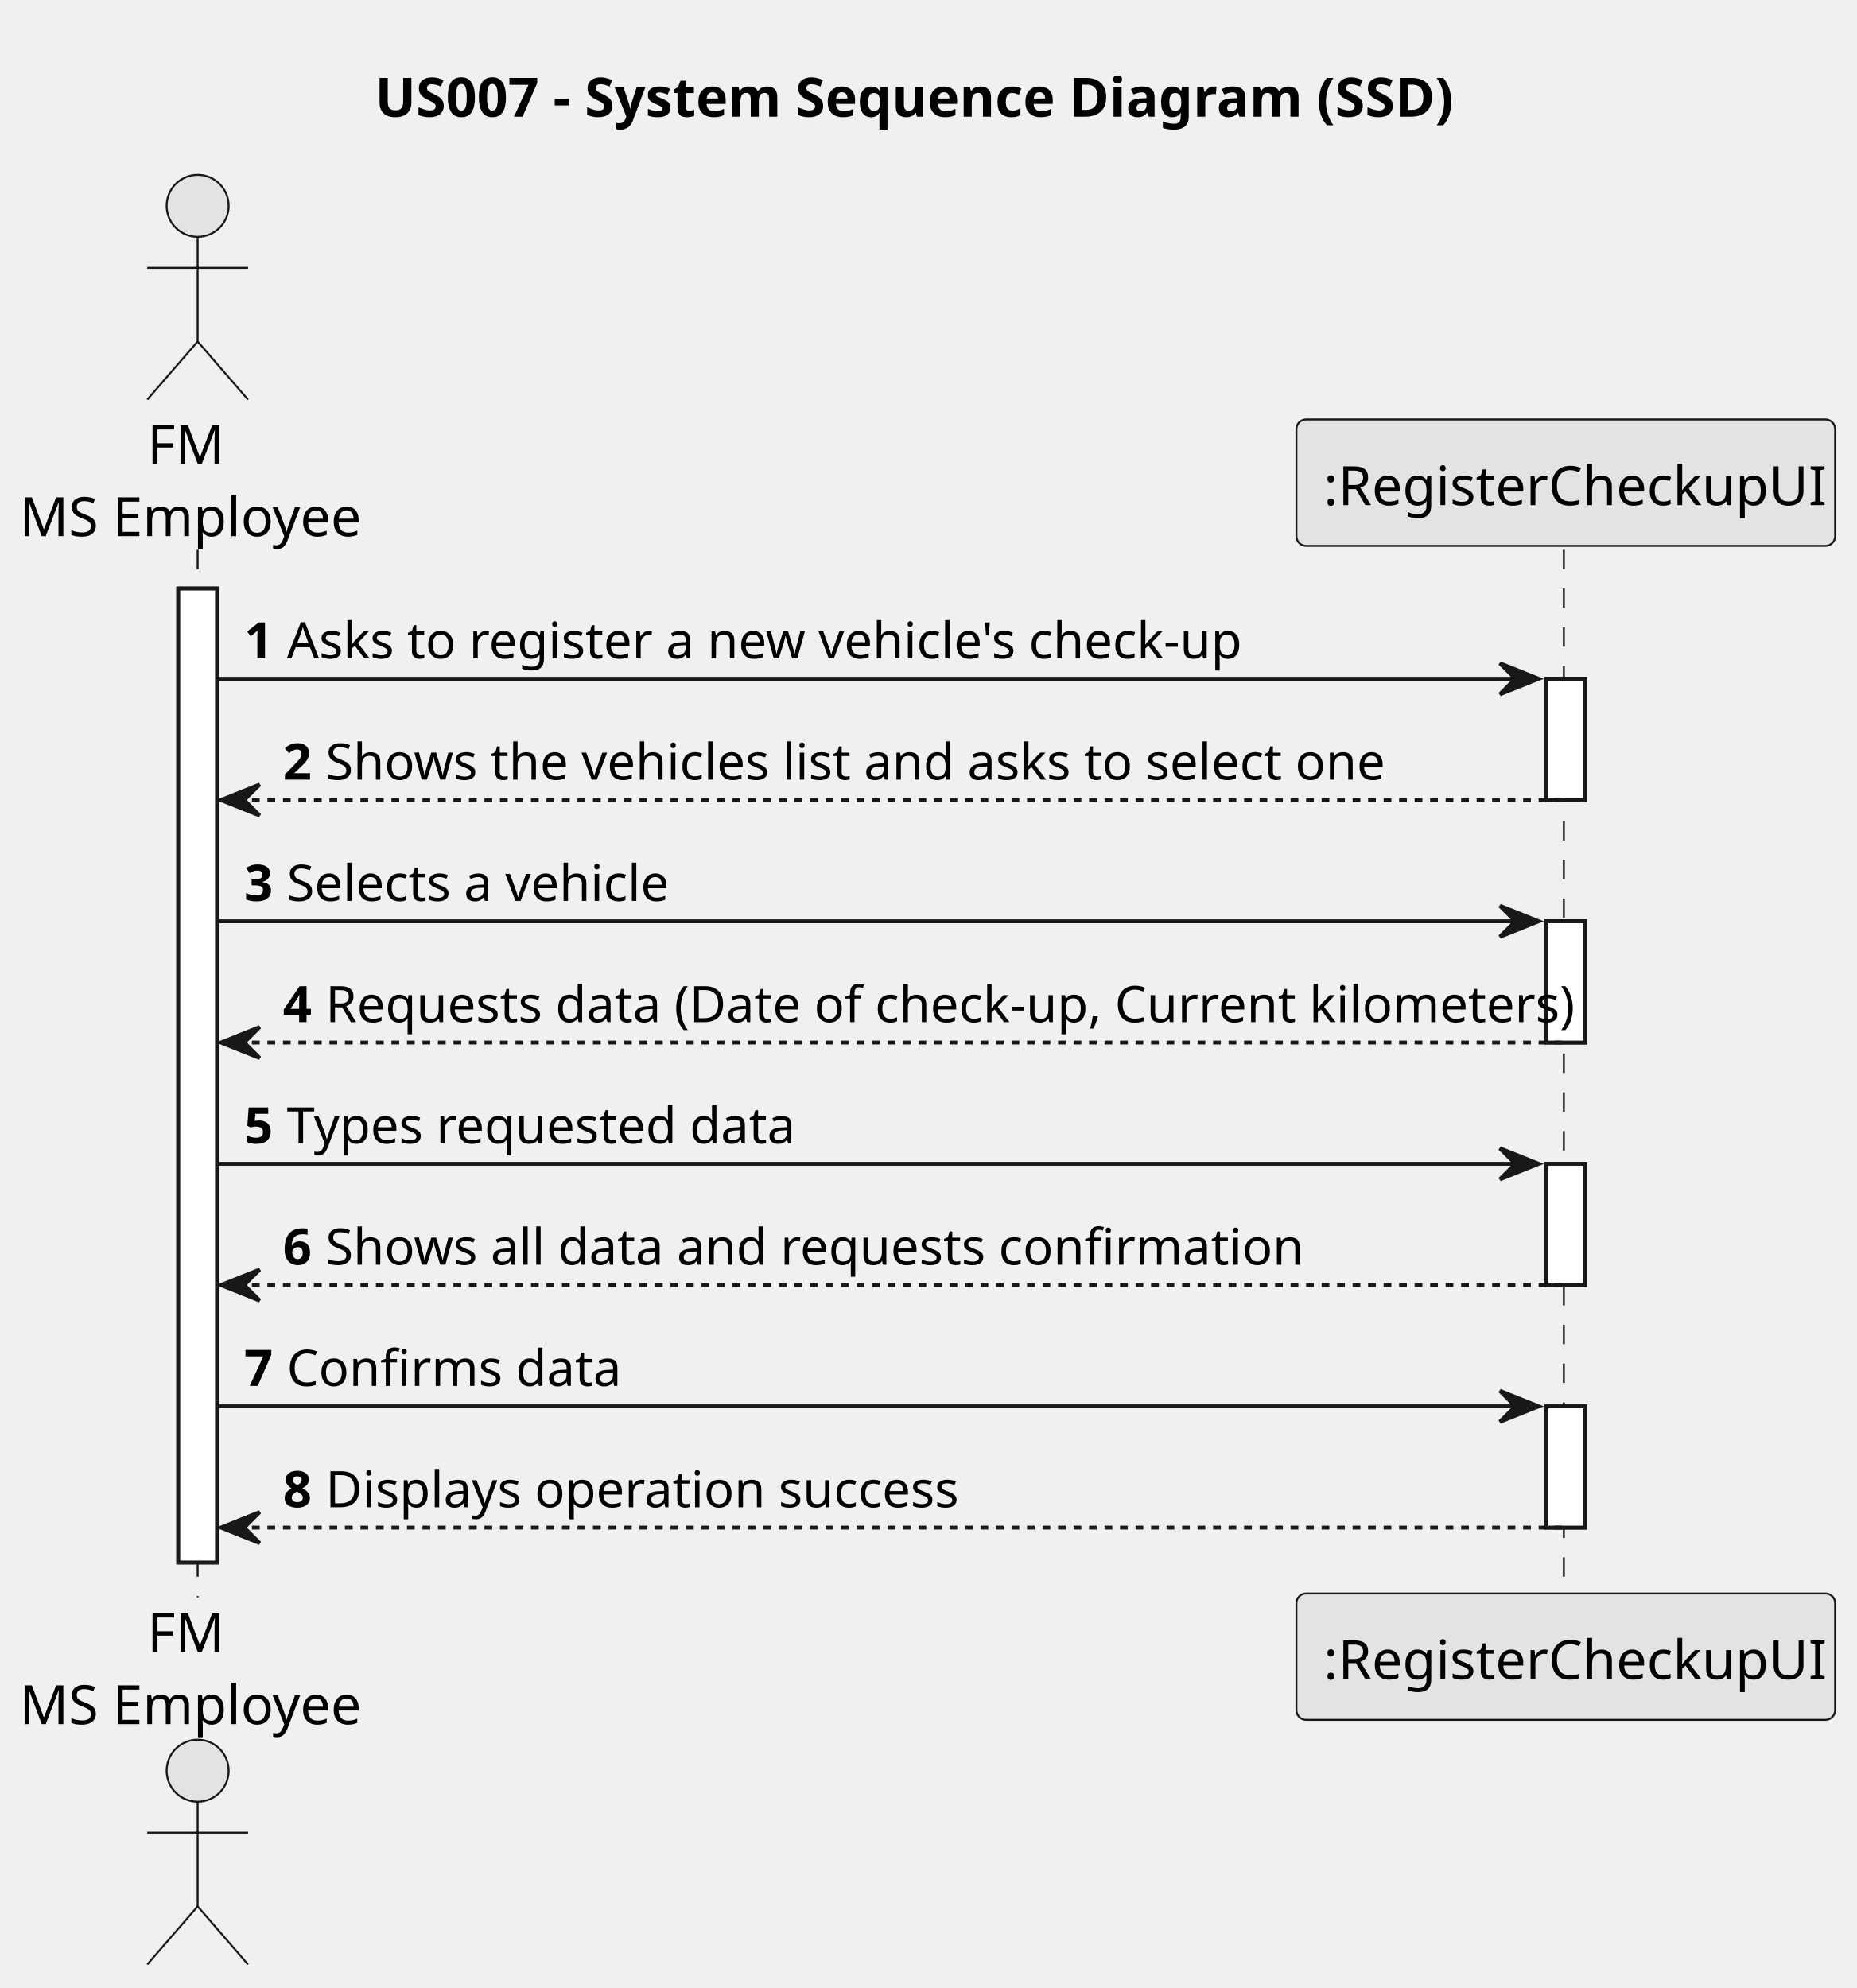
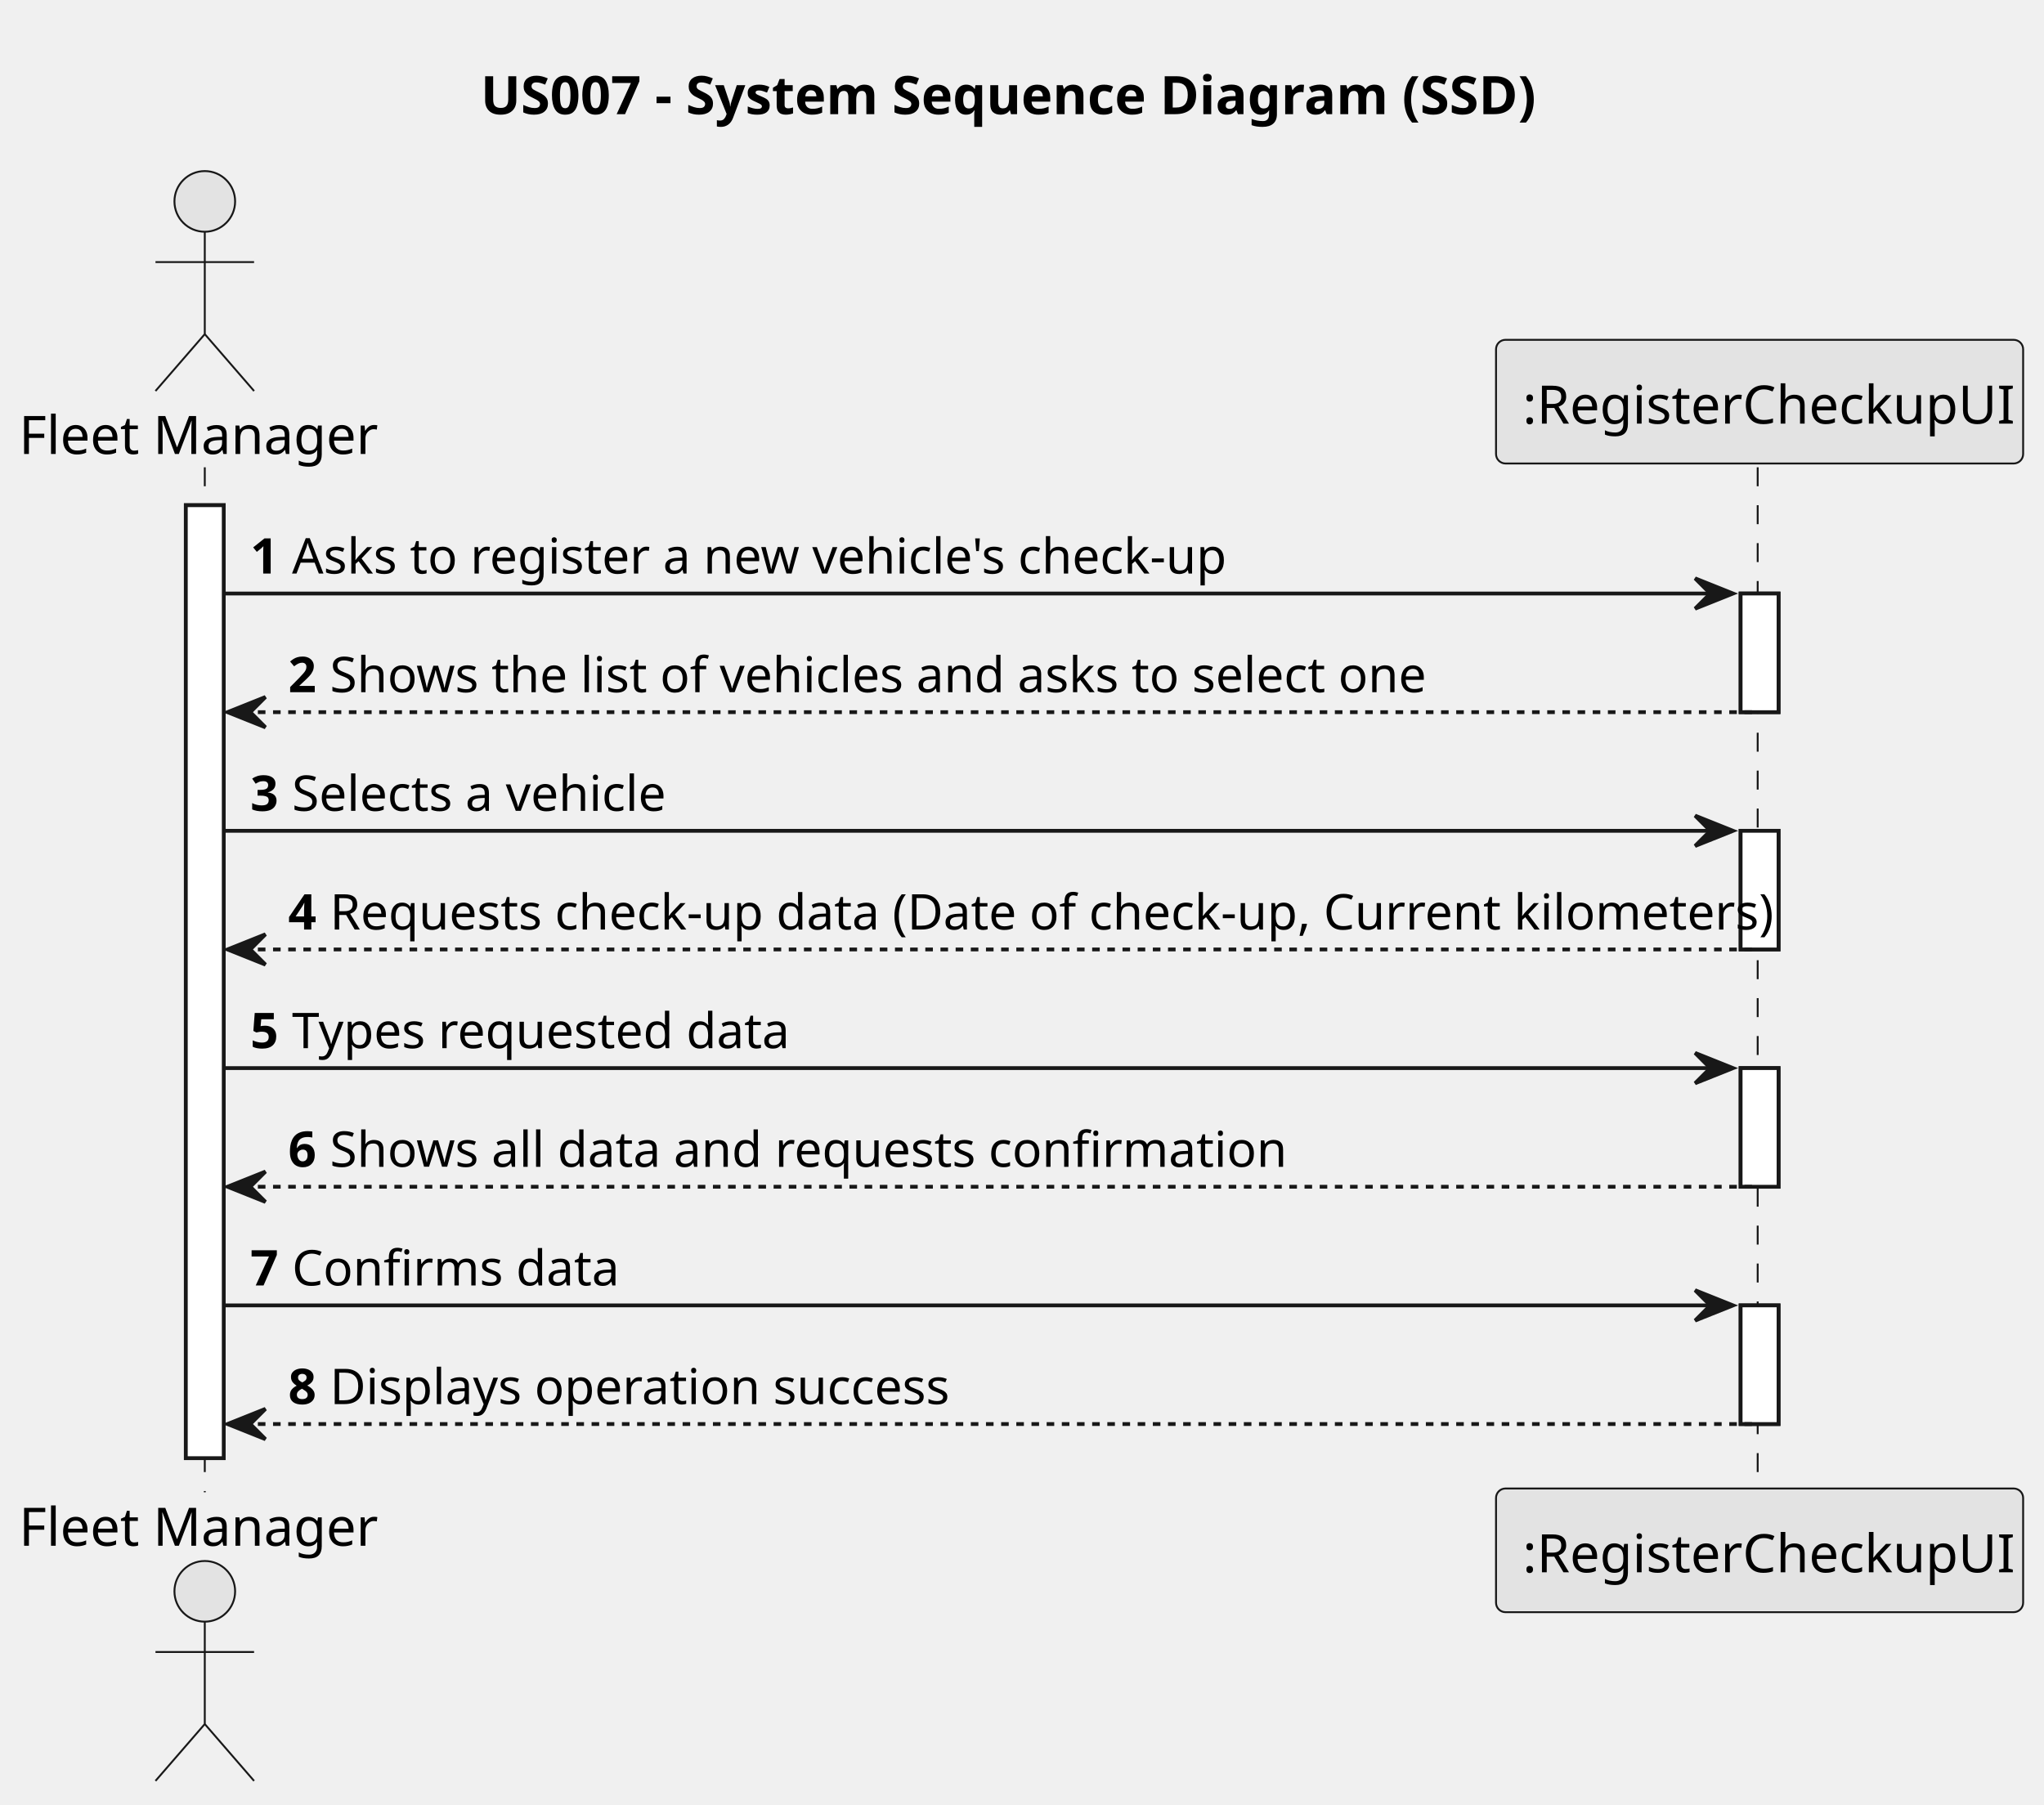
- <svg xmlns="http://www.w3.org/2000/svg" contentStyleType="text/css" height="513px" preserveAspectRatio="none" style="width:479px;height:513px;background:#FFFFFF;" version="1.1" viewBox="0 0 479 513" width="479px" zoomAndPan="magnify">
+ <svg xmlns="http://www.w3.org/2000/svg" contentStyleType="text/css" height="476px" preserveAspectRatio="none" style="width:539px;height:476px;background:#FFFFFF;" version="1.1" viewBox="0 0 539 476" width="539px" zoomAndPan="magnify">
  <defs />
  <g>
-     <text fill="#000000" font-family="sans-serif" font-size="14" font-weight="bold" lengthAdjust="spacing" textLength="284" x="96.75" y="30.107">US007 - System Sequence Diagram (SSD)</text>
-     <rect fill="#FFFFFF" height="251.328" style="stroke:#181818;stroke-width:1.0;" width="10" x="46" y="151.863" />
-     <rect fill="#FFFFFF" height="31.291" style="stroke:#181818;stroke-width:1.0;" width="10" x="399" y="175.154" />
-     <rect fill="#FFFFFF" height="31.291" style="stroke:#181818;stroke-width:1.0;" width="10" x="399" y="237.736" />
-     <rect fill="#FFFFFF" height="31.291" style="stroke:#181818;stroke-width:1.0;" width="10" x="399" y="300.318" />
-     <rect fill="#FFFFFF" height="31.291" style="stroke:#181818;stroke-width:1.0;" width="10" x="399" y="362.9" />
-     <line style="stroke:#181818;stroke-width:0.5;stroke-dasharray:5.0,5.0;" x1="51" x2="51" y1="141.863" y2="412.191" />
-     <line style="stroke:#181818;stroke-width:0.5;stroke-dasharray:5.0,5.0;" x1="403.5" x2="403.5" y1="141.863" y2="412.191" />
-     <text fill="#000000" font-family="sans-serif" font-size="14" lengthAdjust="spacing" textLength="20" x="38" y="119.728">FM</text>
-     <text fill="#000000" font-family="sans-serif" font-size="14" lengthAdjust="spacing" textLength="86" x="5" y="138.35">MS Employee</text>
-     <ellipse cx="51" cy="53.121" fill="#E3E3E3" rx="8" ry="8" style="stroke:#181818;stroke-width:0.5;" />
-     <path d="M51,61.121 L51,88.121 M38,69.121 L64,69.121 M51,88.121 L38,103.121 M51,88.121 L64,103.121 " fill="none" style="stroke:#181818;stroke-width:0.5;" />
-     <text fill="#000000" font-family="sans-serif" font-size="14" lengthAdjust="spacing" textLength="20" x="38" y="426.299">FM</text>
-     <text fill="#000000" font-family="sans-serif" font-size="14" lengthAdjust="spacing" textLength="86" x="5" y="444.92">MS Employee</text>
-     <ellipse cx="51" cy="456.934" fill="#E3E3E3" rx="8" ry="8" style="stroke:#181818;stroke-width:0.5;" />
-     <path d="M51,464.934 L51,491.934 M38,472.934 L64,472.934 M51,491.934 L38,506.934 M51,491.934 L64,506.934 " fill="none" style="stroke:#181818;stroke-width:0.5;" />
-     <rect fill="#E3E3E3" height="32.621" rx="2.5" ry="2.5" style="stroke:#181818;stroke-width:0.5;" width="139" x="334.5" y="108.242" />
-     <text fill="#000000" font-family="sans-serif" font-size="14" lengthAdjust="spacing" textLength="125" x="341.5" y="130.35">:RegisterCheckupUI</text>
-     <rect fill="#E3E3E3" height="32.621" rx="2.5" ry="2.5" style="stroke:#181818;stroke-width:0.5;" width="139" x="334.5" y="411.191" />
-     <text fill="#000000" font-family="sans-serif" font-size="14" lengthAdjust="spacing" textLength="125" x="341.5" y="433.299">:RegisterCheckupUI</text>
-     <rect fill="#FFFFFF" height="251.328" style="stroke:#181818;stroke-width:1.0;" width="10" x="46" y="151.863" />
-     <rect fill="#FFFFFF" height="31.291" style="stroke:#181818;stroke-width:1.0;" width="10" x="399" y="175.154" />
-     <rect fill="#FFFFFF" height="31.291" style="stroke:#181818;stroke-width:1.0;" width="10" x="399" y="237.736" />
-     <rect fill="#FFFFFF" height="31.291" style="stroke:#181818;stroke-width:1.0;" width="10" x="399" y="300.318" />
-     <rect fill="#FFFFFF" height="31.291" style="stroke:#181818;stroke-width:1.0;" width="10" x="399" y="362.9" />
-     <polygon fill="#181818" points="387,171.154,397,175.154,387,179.154,391,175.154" style="stroke:#181818;stroke-width:1.0;" />
-     <line style="stroke:#181818;stroke-width:1.0;" x1="56" x2="393" y1="175.154" y2="175.154" />
-     <text fill="#000000" font-family="sans-serif" font-size="13" font-weight="bold" lengthAdjust="spacing" textLength="7" x="63" y="169.892">1</text>
-     <text fill="#000000" font-family="sans-serif" font-size="13" lengthAdjust="spacing" textLength="239" x="74" y="169.892">Asks to register a new vehicle's check-up</text>
-     <polygon fill="#181818" points="67,202.445,57,206.445,67,210.445,63,206.445" style="stroke:#181818;stroke-width:1.0;" />
-     <line style="stroke:#181818;stroke-width:1.0;stroke-dasharray:2.0,2.0;" x1="61" x2="403" y1="206.445" y2="206.445" />
-     <text fill="#000000" font-family="sans-serif" font-size="13" font-weight="bold" lengthAdjust="spacing" textLength="7" x="73" y="201.183">2</text>
-     <text fill="#000000" font-family="sans-serif" font-size="13" lengthAdjust="spacing" textLength="268" x="84" y="201.183">Shows the vehicles list and asks to select one</text>
-     <polygon fill="#181818" points="387,233.736,397,237.736,387,241.736,391,237.736" style="stroke:#181818;stroke-width:1.0;" />
-     <line style="stroke:#181818;stroke-width:1.0;" x1="56" x2="393" y1="237.736" y2="237.736" />
-     <text fill="#000000" font-family="sans-serif" font-size="13" font-weight="bold" lengthAdjust="spacing" textLength="7" x="63" y="232.474">3</text>
-     <text fill="#000000" font-family="sans-serif" font-size="13" lengthAdjust="spacing" textLength="98" x="74" y="232.474">Selects a vehicle</text>
-     <polygon fill="#181818" points="67,265.027,57,269.027,67,273.027,63,269.027" style="stroke:#181818;stroke-width:1.0;" />
-     <line style="stroke:#181818;stroke-width:1.0;stroke-dasharray:2.0,2.0;" x1="61" x2="403" y1="269.027" y2="269.027" />
-     <text fill="#000000" font-family="sans-serif" font-size="13" font-weight="bold" lengthAdjust="spacing" textLength="7" x="73" y="263.765">4</text>
-     <text fill="#000000" font-family="sans-serif" font-size="13" lengthAdjust="spacing" textLength="308" x="84" y="263.765">Requests data (Date of check-up, Current kilometers)</text>
-     <polygon fill="#181818" points="387,296.318,397,300.318,387,304.318,391,300.318" style="stroke:#181818;stroke-width:1.0;" />
-     <line style="stroke:#181818;stroke-width:1.0;" x1="56" x2="393" y1="300.318" y2="300.318" />
-     <text fill="#000000" font-family="sans-serif" font-size="13" font-weight="bold" lengthAdjust="spacing" textLength="7" x="63" y="295.056">5</text>
-     <text fill="#000000" font-family="sans-serif" font-size="13" lengthAdjust="spacing" textLength="125" x="74" y="295.056">Types requested data</text>
-     <polygon fill="#181818" points="67,327.609,57,331.609,67,335.609,63,331.609" style="stroke:#181818;stroke-width:1.0;" />
-     <line style="stroke:#181818;stroke-width:1.0;stroke-dasharray:2.0,2.0;" x1="61" x2="403" y1="331.609" y2="331.609" />
-     <text fill="#000000" font-family="sans-serif" font-size="13" font-weight="bold" lengthAdjust="spacing" textLength="7" x="73" y="326.347">6</text>
-     <text fill="#000000" font-family="sans-serif" font-size="13" lengthAdjust="spacing" textLength="238" x="84" y="326.347">Shows all data and requests confirmation</text>
-     <polygon fill="#181818" points="387,358.9,397,362.9,387,366.9,391,362.9" style="stroke:#181818;stroke-width:1.0;" />
-     <line style="stroke:#181818;stroke-width:1.0;" x1="56" x2="393" y1="362.9" y2="362.9" />
-     <text fill="#000000" font-family="sans-serif" font-size="13" font-weight="bold" lengthAdjust="spacing" textLength="7" x="63" y="357.638">7</text>
-     <text fill="#000000" font-family="sans-serif" font-size="13" lengthAdjust="spacing" textLength="80" x="74" y="357.638">Confirms data</text>
-     <polygon fill="#181818" points="67,390.191,57,394.191,67,398.191,63,394.191" style="stroke:#181818;stroke-width:1.0;" />
-     <line style="stroke:#181818;stroke-width:1.0;stroke-dasharray:2.0,2.0;" x1="61" x2="403" y1="394.191" y2="394.191" />
-     <text fill="#000000" font-family="sans-serif" font-size="13" font-weight="bold" lengthAdjust="spacing" textLength="7" x="73" y="388.929">8</text>
-     <text fill="#000000" font-family="sans-serif" font-size="13" lengthAdjust="spacing" textLength="160" x="84" y="388.929">Displays operation success</text>
+     <text fill="#000000" font-family="sans-serif" font-size="14" font-weight="bold" lengthAdjust="spacing" textLength="284" x="126.75" y="30.107">US007 - System Sequence Diagram (SSD)</text>
+     <rect fill="#FFFFFF" height="251.328" style="stroke:#181818;stroke-width:1.0;" width="10" x="49" y="133.242" />
+     <rect fill="#FFFFFF" height="31.291" style="stroke:#181818;stroke-width:1.0;" width="10" x="459" y="156.533" />
+     <rect fill="#FFFFFF" height="31.291" style="stroke:#181818;stroke-width:1.0;" width="10" x="459" y="219.115" />
+     <rect fill="#FFFFFF" height="31.291" style="stroke:#181818;stroke-width:1.0;" width="10" x="459" y="281.697" />
+     <rect fill="#FFFFFF" height="31.291" style="stroke:#181818;stroke-width:1.0;" width="10" x="459" y="344.279" />
+     <line style="stroke:#181818;stroke-width:0.5;stroke-dasharray:5.0,5.0;" x1="54" x2="54" y1="123.242" y2="393.57" />
+     <line style="stroke:#181818;stroke-width:0.5;stroke-dasharray:5.0,5.0;" x1="463.5" x2="463.5" y1="123.242" y2="393.57" />
+     <text fill="#000000" font-family="sans-serif" font-size="14" lengthAdjust="spacing" textLength="92" x="5" y="119.728">Fleet Manager</text>
+     <ellipse cx="54" cy="53.121" fill="#E3E3E3" rx="8" ry="8" style="stroke:#181818;stroke-width:0.5;" />
+     <path d="M54,61.121 L54,88.121 M41,69.121 L67,69.121 M54,88.121 L41,103.121 M54,88.121 L67,103.121 " fill="none" style="stroke:#181818;stroke-width:0.5;" />
+     <text fill="#000000" font-family="sans-serif" font-size="14" lengthAdjust="spacing" textLength="92" x="5" y="407.678">Fleet Manager</text>
+     <ellipse cx="54" cy="419.691" fill="#E3E3E3" rx="8" ry="8" style="stroke:#181818;stroke-width:0.5;" />
+     <path d="M54,427.691 L54,454.691 M41,435.691 L67,435.691 M54,454.691 L41,469.691 M54,454.691 L67,469.691 " fill="none" style="stroke:#181818;stroke-width:0.5;" />
+     <rect fill="#E3E3E3" height="32.621" rx="2.5" ry="2.5" style="stroke:#181818;stroke-width:0.5;" width="139" x="394.5" y="89.621" />
+     <text fill="#000000" font-family="sans-serif" font-size="14" lengthAdjust="spacing" textLength="125" x="401.5" y="111.728">:RegisterCheckupUI</text>
+     <rect fill="#E3E3E3" height="32.621" rx="2.5" ry="2.5" style="stroke:#181818;stroke-width:0.5;" width="139" x="394.5" y="392.57" />
+     <text fill="#000000" font-family="sans-serif" font-size="14" lengthAdjust="spacing" textLength="125" x="401.5" y="414.678">:RegisterCheckupUI</text>
+     <rect fill="#FFFFFF" height="251.328" style="stroke:#181818;stroke-width:1.0;" width="10" x="49" y="133.242" />
+     <rect fill="#FFFFFF" height="31.291" style="stroke:#181818;stroke-width:1.0;" width="10" x="459" y="156.533" />
+     <rect fill="#FFFFFF" height="31.291" style="stroke:#181818;stroke-width:1.0;" width="10" x="459" y="219.115" />
+     <rect fill="#FFFFFF" height="31.291" style="stroke:#181818;stroke-width:1.0;" width="10" x="459" y="281.697" />
+     <rect fill="#FFFFFF" height="31.291" style="stroke:#181818;stroke-width:1.0;" width="10" x="459" y="344.279" />
+     <polygon fill="#181818" points="447,152.533,457,156.533,447,160.533,451,156.533" style="stroke:#181818;stroke-width:1.0;" />
+     <line style="stroke:#181818;stroke-width:1.0;" x1="59" x2="453" y1="156.533" y2="156.533" />
+     <text fill="#000000" font-family="sans-serif" font-size="13" font-weight="bold" lengthAdjust="spacing" textLength="7" x="66" y="151.27">1</text>
+     <text fill="#000000" font-family="sans-serif" font-size="13" lengthAdjust="spacing" textLength="239" x="77" y="151.27">Asks to register a new vehicle's check-up</text>
+     <polygon fill="#181818" points="70,183.824,60,187.824,70,191.824,66,187.824" style="stroke:#181818;stroke-width:1.0;" />
+     <line style="stroke:#181818;stroke-width:1.0;stroke-dasharray:2.0,2.0;" x1="64" x2="463" y1="187.824" y2="187.824" />
+     <text fill="#000000" font-family="sans-serif" font-size="13" font-weight="bold" lengthAdjust="spacing" textLength="7" x="76" y="182.561">2</text>
+     <text fill="#000000" font-family="sans-serif" font-size="13" lengthAdjust="spacing" textLength="282" x="87" y="182.561">Shows the list of vehicles and asks to select one</text>
+     <polygon fill="#181818" points="447,215.115,457,219.115,447,223.115,451,219.115" style="stroke:#181818;stroke-width:1.0;" />
+     <line style="stroke:#181818;stroke-width:1.0;" x1="59" x2="453" y1="219.115" y2="219.115" />
+     <text fill="#000000" font-family="sans-serif" font-size="13" font-weight="bold" lengthAdjust="spacing" textLength="7" x="66" y="213.852">3</text>
+     <text fill="#000000" font-family="sans-serif" font-size="13" lengthAdjust="spacing" textLength="98" x="77" y="213.852">Selects a vehicle</text>
+     <polygon fill="#181818" points="70,246.406,60,250.406,70,254.406,66,250.406" style="stroke:#181818;stroke-width:1.0;" />
+     <line style="stroke:#181818;stroke-width:1.0;stroke-dasharray:2.0,2.0;" x1="64" x2="463" y1="250.406" y2="250.406" />
+     <text fill="#000000" font-family="sans-serif" font-size="13" font-weight="bold" lengthAdjust="spacing" textLength="7" x="76" y="245.144">4</text>
+     <text fill="#000000" font-family="sans-serif" font-size="13" lengthAdjust="spacing" textLength="365" x="87" y="245.144">Requests check-up data (Date of check-up, Current kilometers)</text>
+     <polygon fill="#181818" points="447,277.697,457,281.697,447,285.697,451,281.697" style="stroke:#181818;stroke-width:1.0;" />
+     <line style="stroke:#181818;stroke-width:1.0;" x1="59" x2="453" y1="281.697" y2="281.697" />
+     <text fill="#000000" font-family="sans-serif" font-size="13" font-weight="bold" lengthAdjust="spacing" textLength="7" x="66" y="276.435">5</text>
+     <text fill="#000000" font-family="sans-serif" font-size="13" lengthAdjust="spacing" textLength="125" x="77" y="276.435">Types requested data</text>
+     <polygon fill="#181818" points="70,308.988,60,312.988,70,316.988,66,312.988" style="stroke:#181818;stroke-width:1.0;" />
+     <line style="stroke:#181818;stroke-width:1.0;stroke-dasharray:2.0,2.0;" x1="64" x2="463" y1="312.988" y2="312.988" />
+     <text fill="#000000" font-family="sans-serif" font-size="13" font-weight="bold" lengthAdjust="spacing" textLength="7" x="76" y="307.726">6</text>
+     <text fill="#000000" font-family="sans-serif" font-size="13" lengthAdjust="spacing" textLength="238" x="87" y="307.726">Shows all data and requests confirmation</text>
+     <polygon fill="#181818" points="447,340.279,457,344.279,447,348.279,451,344.279" style="stroke:#181818;stroke-width:1.0;" />
+     <line style="stroke:#181818;stroke-width:1.0;" x1="59" x2="453" y1="344.279" y2="344.279" />
+     <text fill="#000000" font-family="sans-serif" font-size="13" font-weight="bold" lengthAdjust="spacing" textLength="7" x="66" y="339.017">7</text>
+     <text fill="#000000" font-family="sans-serif" font-size="13" lengthAdjust="spacing" textLength="80" x="77" y="339.017">Confirms data</text>
+     <polygon fill="#181818" points="70,371.57,60,375.57,70,379.57,66,375.57" style="stroke:#181818;stroke-width:1.0;" />
+     <line style="stroke:#181818;stroke-width:1.0;stroke-dasharray:2.0,2.0;" x1="64" x2="463" y1="375.57" y2="375.57" />
+     <text fill="#000000" font-family="sans-serif" font-size="13" font-weight="bold" lengthAdjust="spacing" textLength="7" x="76" y="370.308">8</text>
+     <text fill="#000000" font-family="sans-serif" font-size="13" lengthAdjust="spacing" textLength="160" x="87" y="370.308">Displays operation success</text>
  </g>
</svg>
